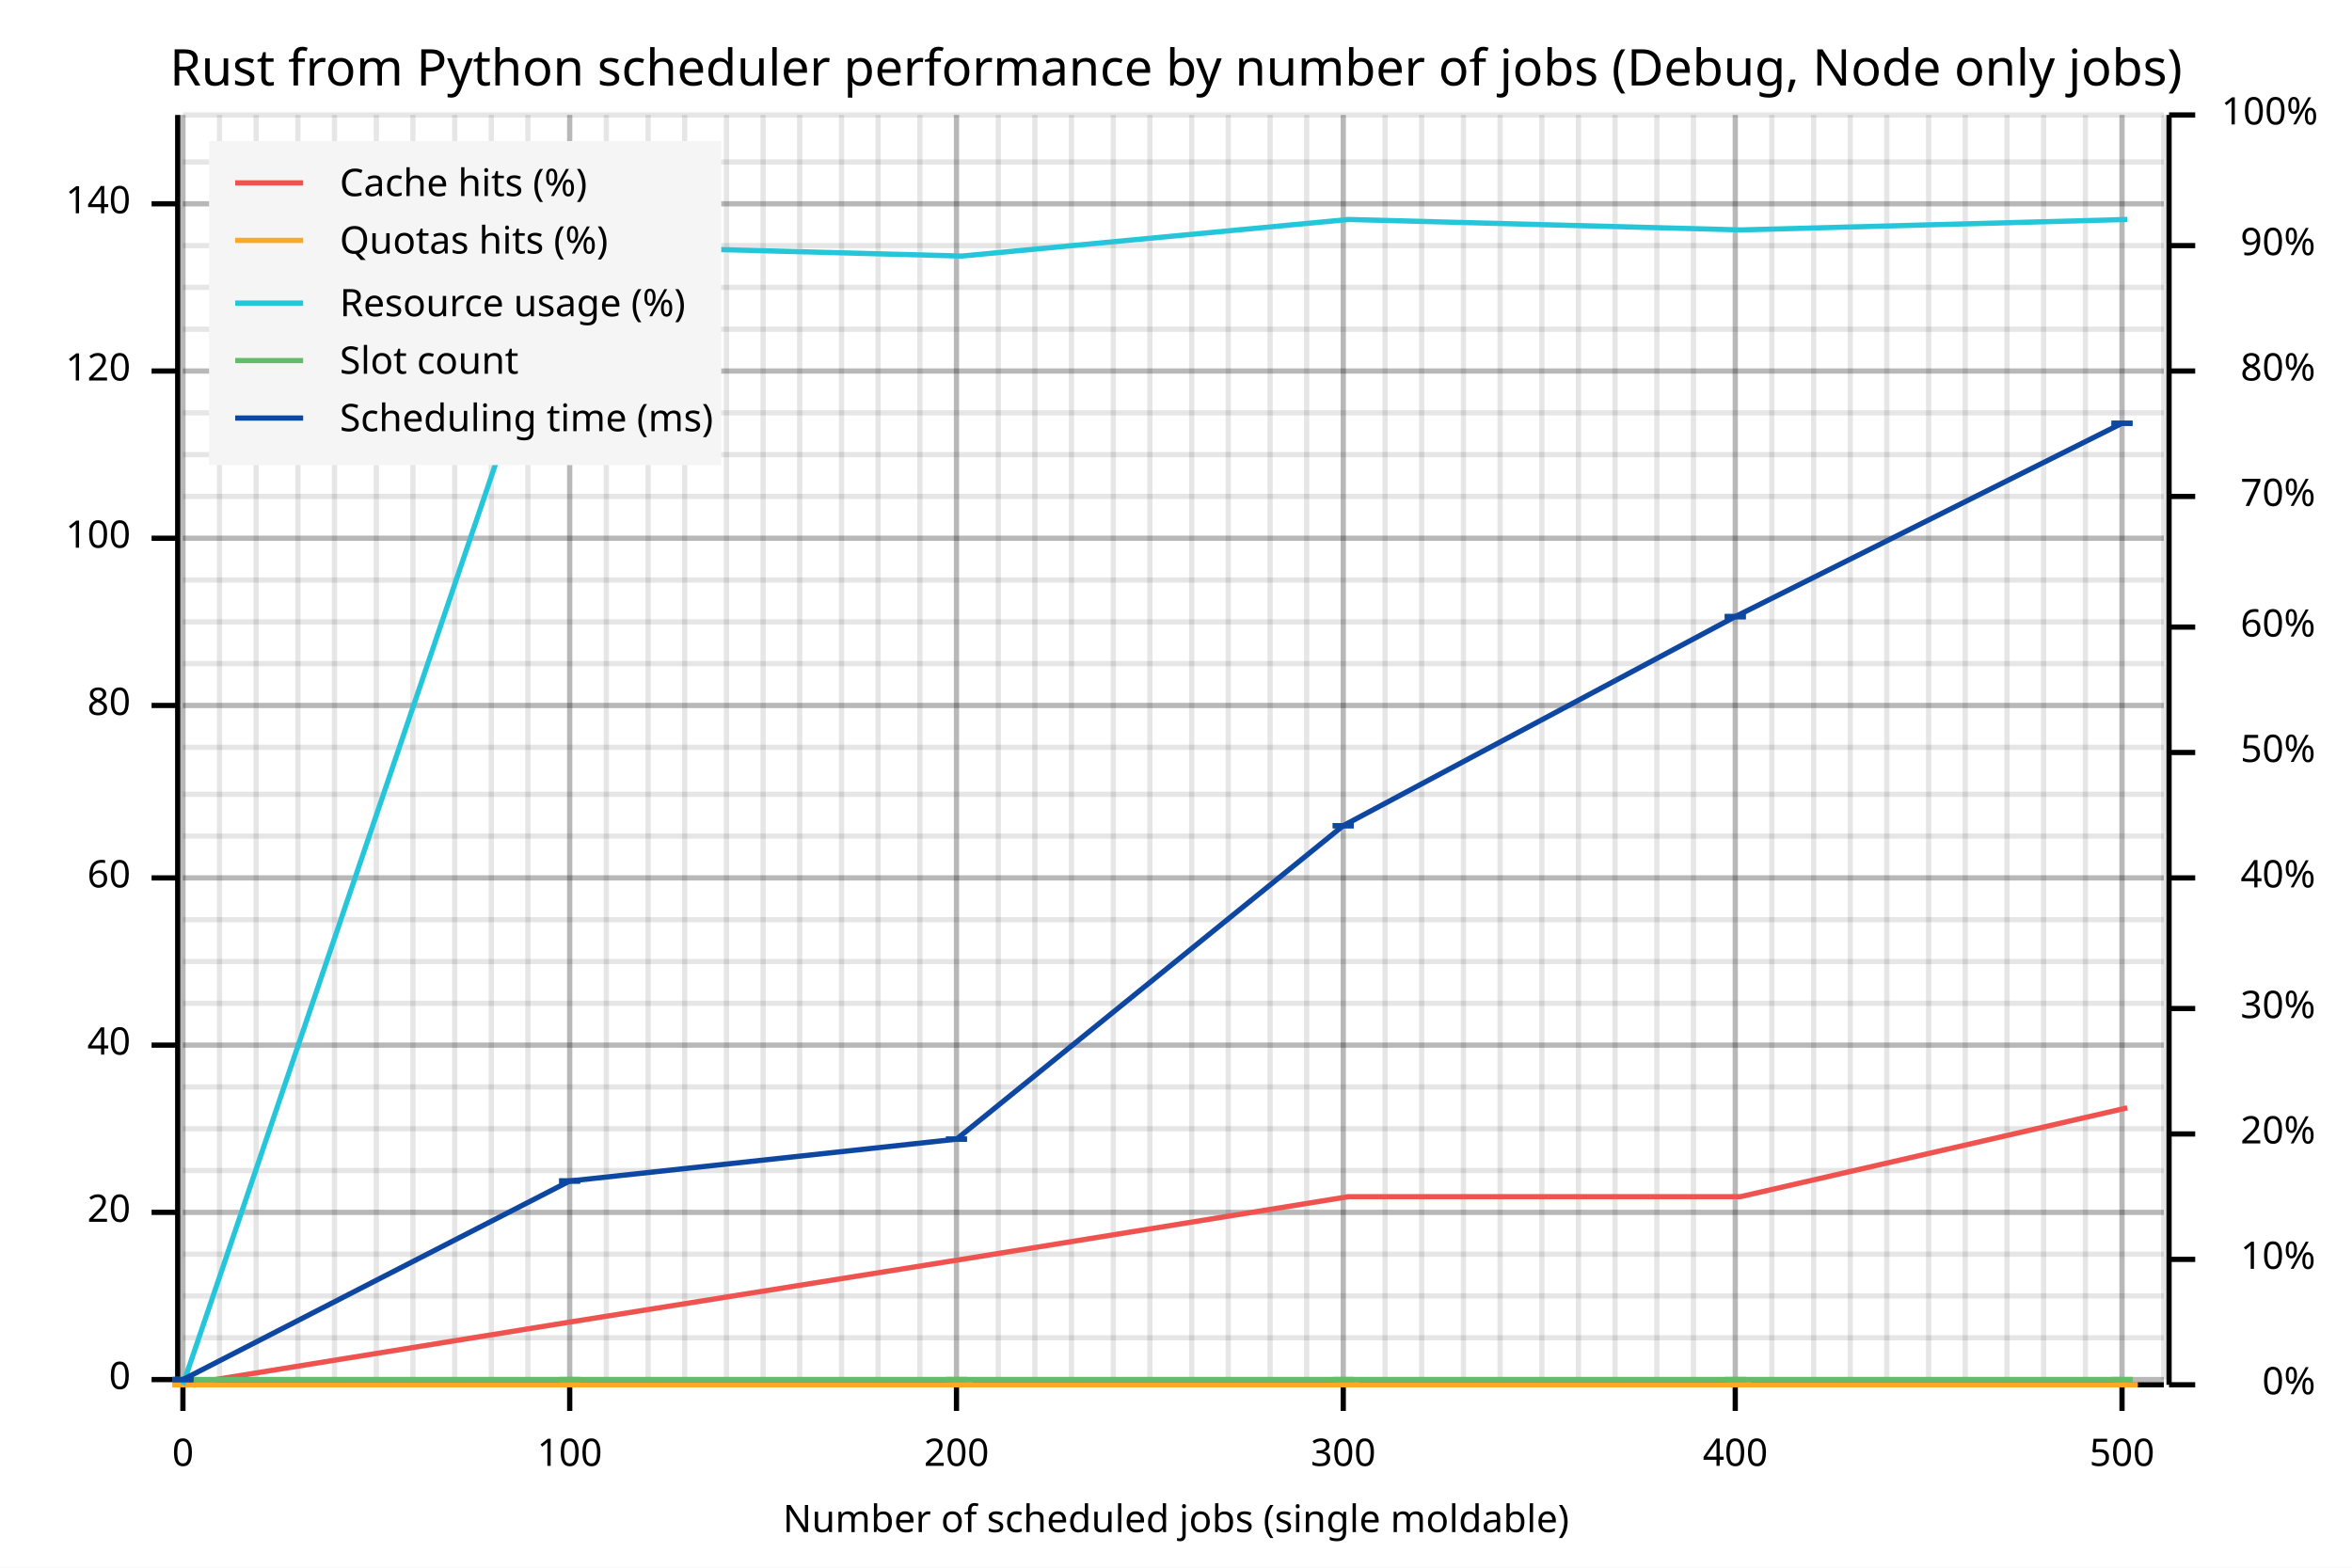
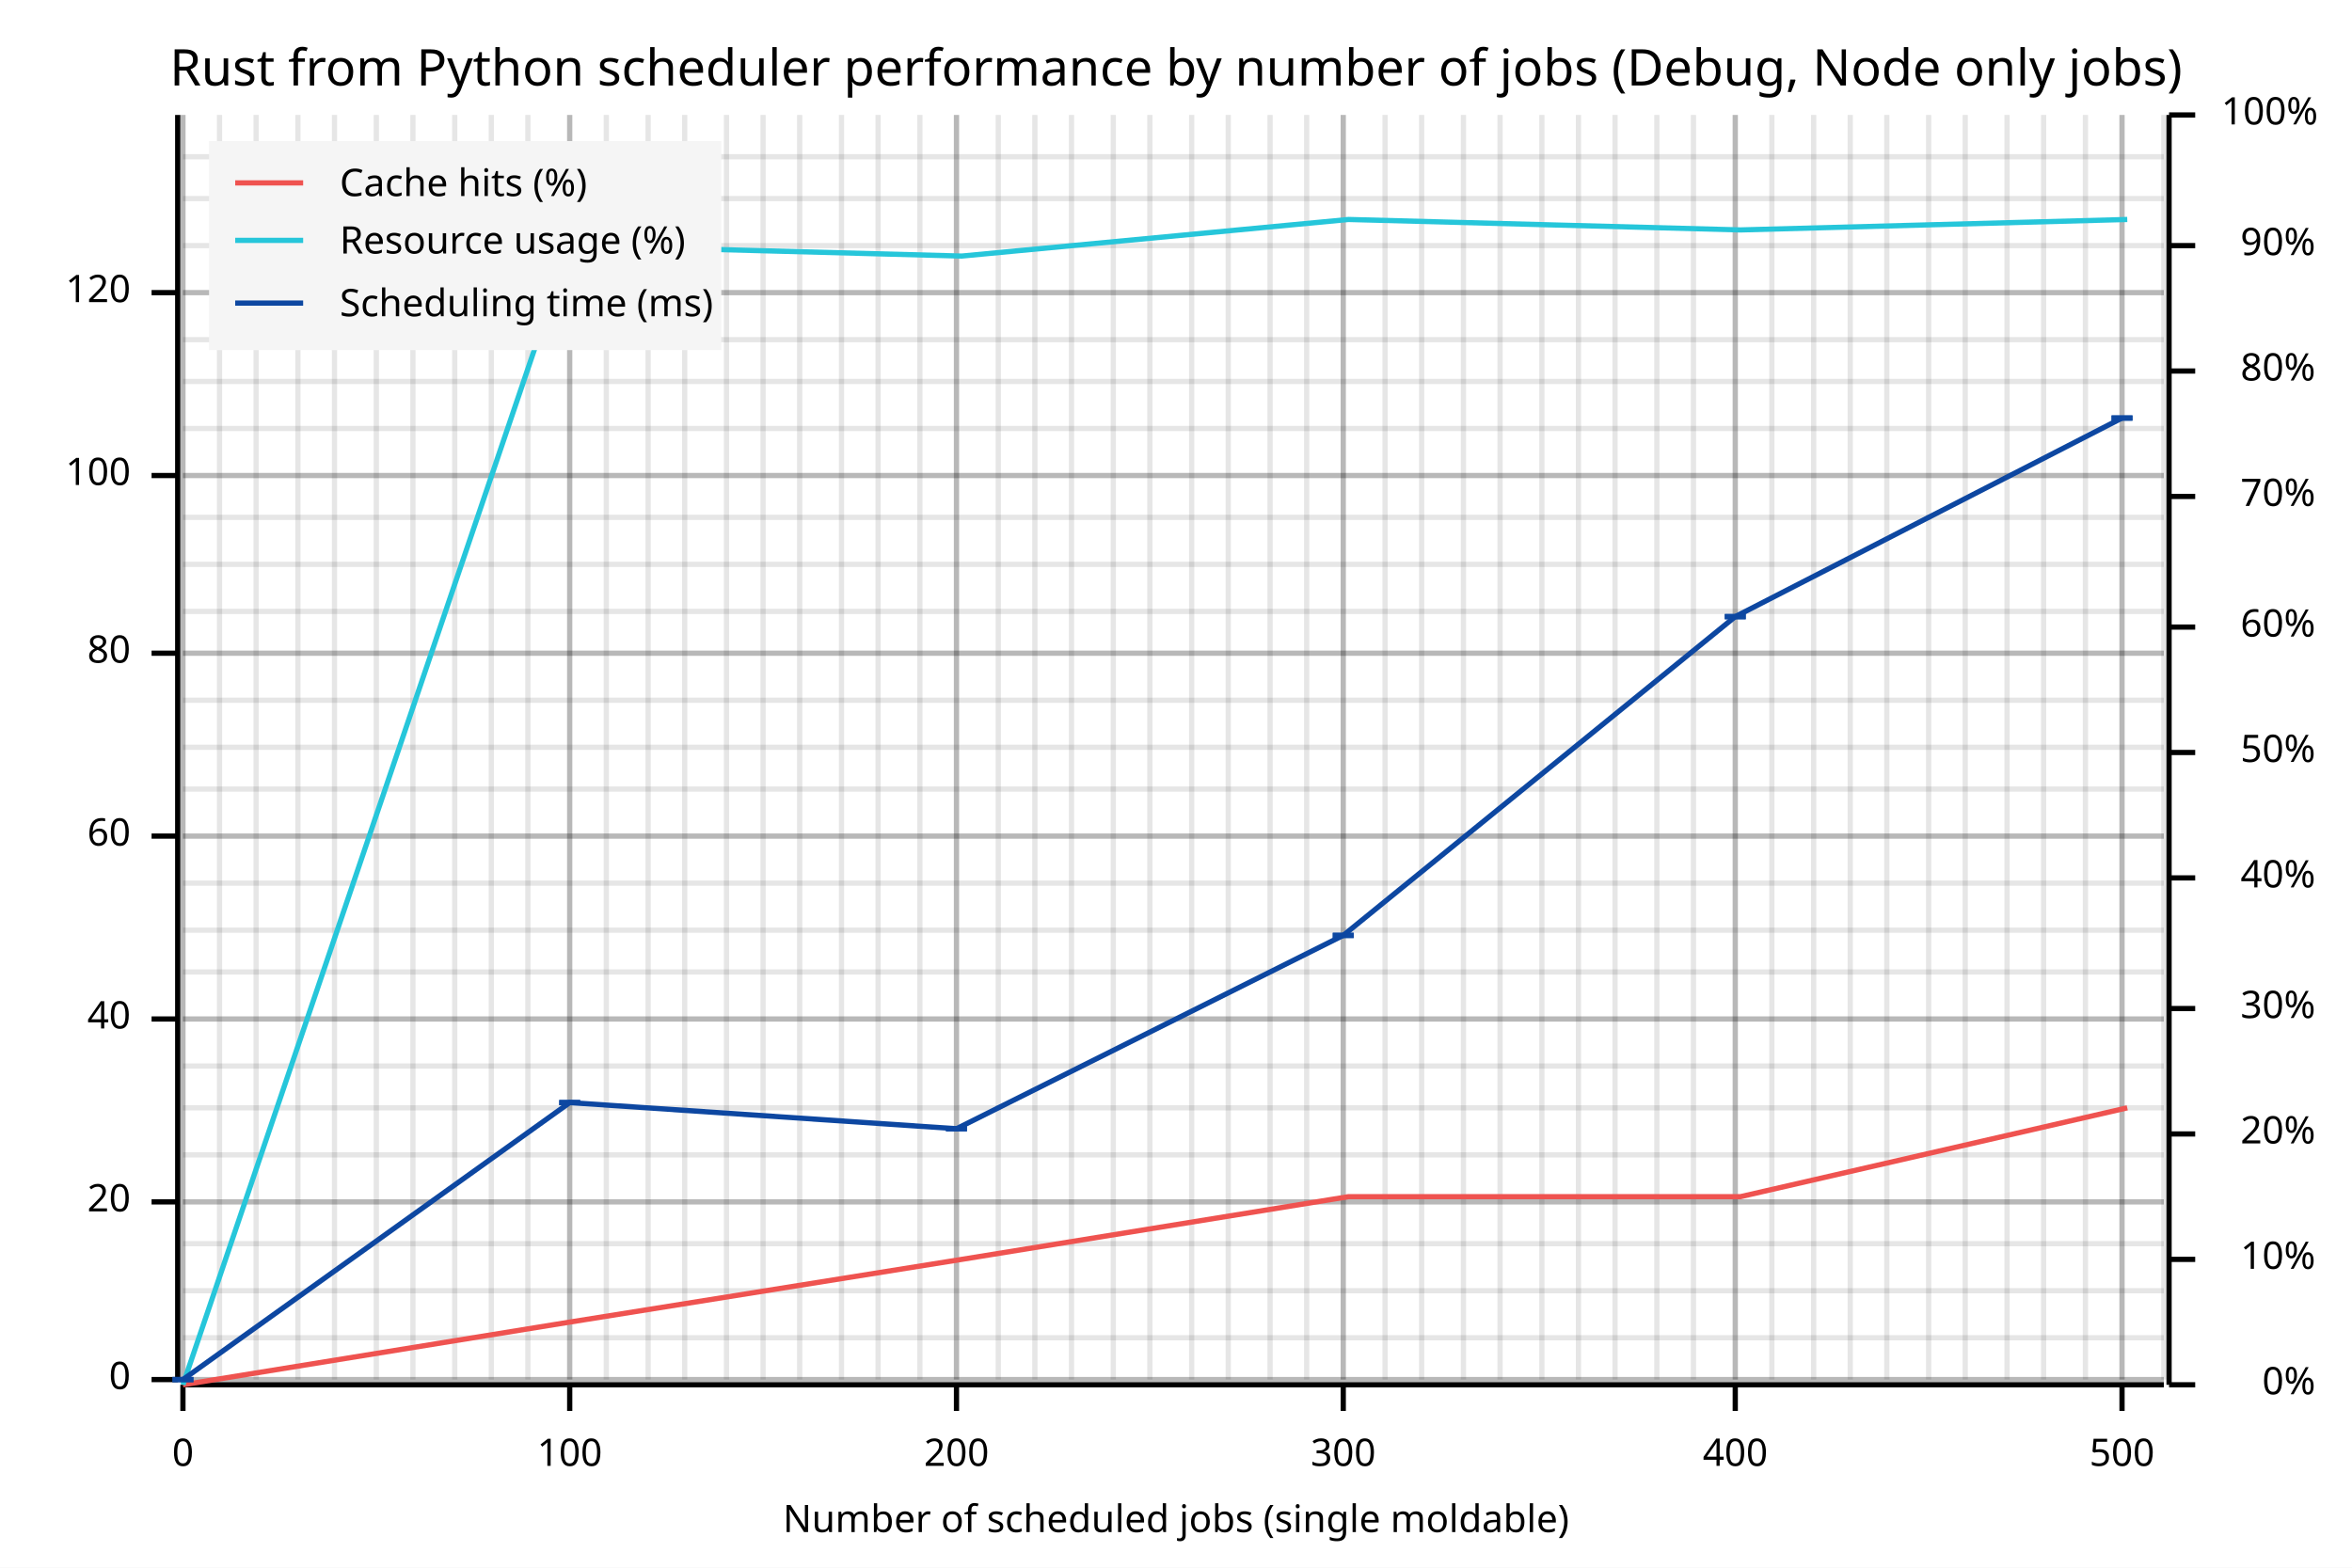
<svg xmlns="http://www.w3.org/2000/svg" width="450" height="300" viewBox="0 0 450 300">
  <rect x="0" y="0" width="450" height="300" opacity="1" fill="#FFFFFF" stroke="none" />
  <text x="225" y="9" dy="0.76em" text-anchor="middle" font-family="sans-serif" font-size="9.677" opacity="1" fill="#000000">
Rust from Python scheduler performance by number of jobs (Debug, Node only jobs)
</text>
  <line opacity="0.1" stroke="#000000" stroke-width="1" x1="35" y1="264" x2="35" y2="22" />
  <line opacity="0.1" stroke="#000000" stroke-width="1" x1="42" y1="264" x2="42" y2="22" />
  <line opacity="0.1" stroke="#000000" stroke-width="1" x1="49" y1="264" x2="49" y2="22" />
  <line opacity="0.1" stroke="#000000" stroke-width="1" x1="57" y1="264" x2="57" y2="22" />
  <line opacity="0.1" stroke="#000000" stroke-width="1" x1="64" y1="264" x2="64" y2="22" />
  <line opacity="0.1" stroke="#000000" stroke-width="1" x1="72" y1="264" x2="72" y2="22" />
  <line opacity="0.1" stroke="#000000" stroke-width="1" x1="79" y1="264" x2="79" y2="22" />
  <line opacity="0.1" stroke="#000000" stroke-width="1" x1="87" y1="264" x2="87" y2="22" />
  <line opacity="0.1" stroke="#000000" stroke-width="1" x1="94" y1="264" x2="94" y2="22" />
  <line opacity="0.1" stroke="#000000" stroke-width="1" x1="101" y1="264" x2="101" y2="22" />
  <line opacity="0.1" stroke="#000000" stroke-width="1" x1="109" y1="264" x2="109" y2="22" />
  <line opacity="0.1" stroke="#000000" stroke-width="1" x1="116" y1="264" x2="116" y2="22" />
  <line opacity="0.1" stroke="#000000" stroke-width="1" x1="124" y1="264" x2="124" y2="22" />
  <line opacity="0.1" stroke="#000000" stroke-width="1" x1="131" y1="264" x2="131" y2="22" />
  <line opacity="0.1" stroke="#000000" stroke-width="1" x1="139" y1="264" x2="139" y2="22" />
  <line opacity="0.1" stroke="#000000" stroke-width="1" x1="146" y1="264" x2="146" y2="22" />
  <line opacity="0.1" stroke="#000000" stroke-width="1" x1="153" y1="264" x2="153" y2="22" />
  <line opacity="0.1" stroke="#000000" stroke-width="1" x1="161" y1="264" x2="161" y2="22" />
  <line opacity="0.1" stroke="#000000" stroke-width="1" x1="168" y1="264" x2="168" y2="22" />
  <line opacity="0.1" stroke="#000000" stroke-width="1" x1="176" y1="264" x2="176" y2="22" />
  <line opacity="0.1" stroke="#000000" stroke-width="1" x1="183" y1="264" x2="183" y2="22" />
  <line opacity="0.1" stroke="#000000" stroke-width="1" x1="191" y1="264" x2="191" y2="22" />
  <line opacity="0.1" stroke="#000000" stroke-width="1" x1="198" y1="264" x2="198" y2="22" />
  <line opacity="0.1" stroke="#000000" stroke-width="1" x1="205" y1="264" x2="205" y2="22" />
  <line opacity="0.1" stroke="#000000" stroke-width="1" x1="213" y1="264" x2="213" y2="22" />
  <line opacity="0.1" stroke="#000000" stroke-width="1" x1="220" y1="264" x2="220" y2="22" />
  <line opacity="0.1" stroke="#000000" stroke-width="1" x1="228" y1="264" x2="228" y2="22" />
  <line opacity="0.1" stroke="#000000" stroke-width="1" x1="235" y1="264" x2="235" y2="22" />
  <line opacity="0.1" stroke="#000000" stroke-width="1" x1="243" y1="264" x2="243" y2="22" />
  <line opacity="0.1" stroke="#000000" stroke-width="1" x1="250" y1="264" x2="250" y2="22" />
  <line opacity="0.1" stroke="#000000" stroke-width="1" x1="257" y1="264" x2="257" y2="22" />
  <line opacity="0.1" stroke="#000000" stroke-width="1" x1="265" y1="264" x2="265" y2="22" />
  <line opacity="0.1" stroke="#000000" stroke-width="1" x1="272" y1="264" x2="272" y2="22" />
  <line opacity="0.1" stroke="#000000" stroke-width="1" x1="280" y1="264" x2="280" y2="22" />
  <line opacity="0.1" stroke="#000000" stroke-width="1" x1="287" y1="264" x2="287" y2="22" />
  <line opacity="0.1" stroke="#000000" stroke-width="1" x1="295" y1="264" x2="295" y2="22" />
  <line opacity="0.1" stroke="#000000" stroke-width="1" x1="302" y1="264" x2="302" y2="22" />
  <line opacity="0.1" stroke="#000000" stroke-width="1" x1="309" y1="264" x2="309" y2="22" />
  <line opacity="0.1" stroke="#000000" stroke-width="1" x1="317" y1="264" x2="317" y2="22" />
  <line opacity="0.1" stroke="#000000" stroke-width="1" x1="324" y1="264" x2="324" y2="22" />
  <line opacity="0.1" stroke="#000000" stroke-width="1" x1="332" y1="264" x2="332" y2="22" />
  <line opacity="0.1" stroke="#000000" stroke-width="1" x1="339" y1="264" x2="339" y2="22" />
  <line opacity="0.1" stroke="#000000" stroke-width="1" x1="347" y1="264" x2="347" y2="22" />
  <line opacity="0.1" stroke="#000000" stroke-width="1" x1="354" y1="264" x2="354" y2="22" />
  <line opacity="0.1" stroke="#000000" stroke-width="1" x1="361" y1="264" x2="361" y2="22" />
  <line opacity="0.1" stroke="#000000" stroke-width="1" x1="369" y1="264" x2="369" y2="22" />
  <line opacity="0.1" stroke="#000000" stroke-width="1" x1="376" y1="264" x2="376" y2="22" />
  <line opacity="0.1" stroke="#000000" stroke-width="1" x1="384" y1="264" x2="384" y2="22" />
  <line opacity="0.1" stroke="#000000" stroke-width="1" x1="391" y1="264" x2="391" y2="22" />
  <line opacity="0.1" stroke="#000000" stroke-width="1" x1="399" y1="264" x2="399" y2="22" />
  <line opacity="0.1" stroke="#000000" stroke-width="1" x1="406" y1="264" x2="406" y2="22" />
  <line opacity="0.1" stroke="#000000" stroke-width="1" x1="414" y1="264" x2="414" y2="22" />
  <line opacity="0.1" stroke="#000000" stroke-width="1" x1="35" y1="264" x2="414" y2="264" />
  <line opacity="0.1" stroke="#000000" stroke-width="1" x1="35" y1="256" x2="414" y2="256" />
-   <line opacity="0.1" stroke="#000000" stroke-width="1" x1="35" y1="248" x2="414" y2="248" />
-   <line opacity="0.1" stroke="#000000" stroke-width="1" x1="35" y1="240" x2="414" y2="240" />
-   <line opacity="0.1" stroke="#000000" stroke-width="1" x1="35" y1="232" x2="414" y2="232" />
-   <line opacity="0.1" stroke="#000000" stroke-width="1" x1="35" y1="224" x2="414" y2="224" />
-   <line opacity="0.1" stroke="#000000" stroke-width="1" x1="35" y1="216" x2="414" y2="216" />
-   <line opacity="0.1" stroke="#000000" stroke-width="1" x1="35" y1="208" x2="414" y2="208" />
-   <line opacity="0.1" stroke="#000000" stroke-width="1" x1="35" y1="200" x2="414" y2="200" />
-   <line opacity="0.1" stroke="#000000" stroke-width="1" x1="35" y1="192" x2="414" y2="192" />
-   <line opacity="0.1" stroke="#000000" stroke-width="1" x1="35" y1="184" x2="414" y2="184" />
-   <line opacity="0.1" stroke="#000000" stroke-width="1" x1="35" y1="176" x2="414" y2="176" />
-   <line opacity="0.1" stroke="#000000" stroke-width="1" x1="35" y1="168" x2="414" y2="168" />
+   <line opacity="0.1" stroke="#000000" stroke-width="1" x1="35" y1="247" x2="414" y2="247" />
+   <line opacity="0.1" stroke="#000000" stroke-width="1" x1="35" y1="238" x2="414" y2="238" />
+   <line opacity="0.1" stroke="#000000" stroke-width="1" x1="35" y1="230" x2="414" y2="230" />
+   <line opacity="0.1" stroke="#000000" stroke-width="1" x1="35" y1="221" x2="414" y2="221" />
+   <line opacity="0.1" stroke="#000000" stroke-width="1" x1="35" y1="212" x2="414" y2="212" />
+   <line opacity="0.1" stroke="#000000" stroke-width="1" x1="35" y1="204" x2="414" y2="204" />
+   <line opacity="0.1" stroke="#000000" stroke-width="1" x1="35" y1="195" x2="414" y2="195" />
+   <line opacity="0.1" stroke="#000000" stroke-width="1" x1="35" y1="186" x2="414" y2="186" />
+   <line opacity="0.1" stroke="#000000" stroke-width="1" x1="35" y1="178" x2="414" y2="178" />
+   <line opacity="0.1" stroke="#000000" stroke-width="1" x1="35" y1="169" x2="414" y2="169" />
  <line opacity="0.1" stroke="#000000" stroke-width="1" x1="35" y1="160" x2="414" y2="160" />
-   <line opacity="0.1" stroke="#000000" stroke-width="1" x1="35" y1="152" x2="414" y2="152" />
+   <line opacity="0.1" stroke="#000000" stroke-width="1" x1="35" y1="151" x2="414" y2="151" />
  <line opacity="0.1" stroke="#000000" stroke-width="1" x1="35" y1="143" x2="414" y2="143" />
-   <line opacity="0.1" stroke="#000000" stroke-width="1" x1="35" y1="135" x2="414" y2="135" />
-   <line opacity="0.1" stroke="#000000" stroke-width="1" x1="35" y1="127" x2="414" y2="127" />
-   <line opacity="0.1" stroke="#000000" stroke-width="1" x1="35" y1="119" x2="414" y2="119" />
-   <line opacity="0.1" stroke="#000000" stroke-width="1" x1="35" y1="111" x2="414" y2="111" />
-   <line opacity="0.1" stroke="#000000" stroke-width="1" x1="35" y1="103" x2="414" y2="103" />
-   <line opacity="0.1" stroke="#000000" stroke-width="1" x1="35" y1="95" x2="414" y2="95" />
-   <line opacity="0.1" stroke="#000000" stroke-width="1" x1="35" y1="87" x2="414" y2="87" />
-   <line opacity="0.1" stroke="#000000" stroke-width="1" x1="35" y1="79" x2="414" y2="79" />
-   <line opacity="0.1" stroke="#000000" stroke-width="1" x1="35" y1="71" x2="414" y2="71" />
-   <line opacity="0.1" stroke="#000000" stroke-width="1" x1="35" y1="63" x2="414" y2="63" />
-   <line opacity="0.1" stroke="#000000" stroke-width="1" x1="35" y1="55" x2="414" y2="55" />
+   <line opacity="0.1" stroke="#000000" stroke-width="1" x1="35" y1="134" x2="414" y2="134" />
+   <line opacity="0.1" stroke="#000000" stroke-width="1" x1="35" y1="125" x2="414" y2="125" />
+   <line opacity="0.1" stroke="#000000" stroke-width="1" x1="35" y1="117" x2="414" y2="117" />
+   <line opacity="0.1" stroke="#000000" stroke-width="1" x1="35" y1="108" x2="414" y2="108" />
+   <line opacity="0.1" stroke="#000000" stroke-width="1" x1="35" y1="99" x2="414" y2="99" />
+   <line opacity="0.1" stroke="#000000" stroke-width="1" x1="35" y1="91" x2="414" y2="91" />
+   <line opacity="0.1" stroke="#000000" stroke-width="1" x1="35" y1="82" x2="414" y2="82" />
+   <line opacity="0.1" stroke="#000000" stroke-width="1" x1="35" y1="73" x2="414" y2="73" />
+   <line opacity="0.1" stroke="#000000" stroke-width="1" x1="35" y1="65" x2="414" y2="65" />
+   <line opacity="0.1" stroke="#000000" stroke-width="1" x1="35" y1="56" x2="414" y2="56" />
  <line opacity="0.1" stroke="#000000" stroke-width="1" x1="35" y1="47" x2="414" y2="47" />
-   <line opacity="0.1" stroke="#000000" stroke-width="1" x1="35" y1="39" x2="414" y2="39" />
-   <line opacity="0.1" stroke="#000000" stroke-width="1" x1="35" y1="31" x2="414" y2="31" />
-   <line opacity="0.1" stroke="#000000" stroke-width="1" x1="35" y1="22" x2="414" y2="22" />
+   <line opacity="0.1" stroke="#000000" stroke-width="1" x1="35" y1="38" x2="414" y2="38" />
+   <line opacity="0.1" stroke="#000000" stroke-width="1" x1="35" y1="30" x2="414" y2="30" />
  <text x="225" y="295" dy="-0.5ex" text-anchor="middle" font-family="sans-serif" font-size="7.258" opacity="1" fill="#000000">
Number of scheduled jobs (single moldable)
</text>
  <line opacity="0.2" stroke="#000000" stroke-width="1" x1="35" y1="264" x2="35" y2="22" />
  <line opacity="0.2" stroke="#000000" stroke-width="1" x1="109" y1="264" x2="109" y2="22" />
  <line opacity="0.2" stroke="#000000" stroke-width="1" x1="183" y1="264" x2="183" y2="22" />
  <line opacity="0.2" stroke="#000000" stroke-width="1" x1="257" y1="264" x2="257" y2="22" />
  <line opacity="0.2" stroke="#000000" stroke-width="1" x1="332" y1="264" x2="332" y2="22" />
  <line opacity="0.2" stroke="#000000" stroke-width="1" x1="406" y1="264" x2="406" y2="22" />
  <line opacity="0.2" stroke="#000000" stroke-width="1" x1="35" y1="264" x2="414" y2="264" />
-   <line opacity="0.2" stroke="#000000" stroke-width="1" x1="35" y1="232" x2="414" y2="232" />
-   <line opacity="0.2" stroke="#000000" stroke-width="1" x1="35" y1="200" x2="414" y2="200" />
-   <line opacity="0.2" stroke="#000000" stroke-width="1" x1="35" y1="168" x2="414" y2="168" />
-   <line opacity="0.2" stroke="#000000" stroke-width="1" x1="35" y1="135" x2="414" y2="135" />
-   <line opacity="0.2" stroke="#000000" stroke-width="1" x1="35" y1="103" x2="414" y2="103" />
-   <line opacity="0.2" stroke="#000000" stroke-width="1" x1="35" y1="71" x2="414" y2="71" />
-   <line opacity="0.2" stroke="#000000" stroke-width="1" x1="35" y1="39" x2="414" y2="39" />
+   <line opacity="0.2" stroke="#000000" stroke-width="1" x1="35" y1="230" x2="414" y2="230" />
+   <line opacity="0.2" stroke="#000000" stroke-width="1" x1="35" y1="195" x2="414" y2="195" />
+   <line opacity="0.2" stroke="#000000" stroke-width="1" x1="35" y1="160" x2="414" y2="160" />
+   <line opacity="0.2" stroke="#000000" stroke-width="1" x1="35" y1="125" x2="414" y2="125" />
+   <line opacity="0.2" stroke="#000000" stroke-width="1" x1="35" y1="91" x2="414" y2="91" />
+   <line opacity="0.2" stroke="#000000" stroke-width="1" x1="35" y1="56" x2="414" y2="56" />
  <polyline fill="none" opacity="1" stroke="#000000" stroke-width="1" points="34,22 34,264 " />
  <text x="25" y="264" dy="0.5ex" text-anchor="end" font-family="sans-serif" font-size="7.258" opacity="1" fill="#000000">
0
</text>
  <polyline fill="none" opacity="1" stroke="#000000" stroke-width="1" points="29,264 34,264 " />
-   <text x="25" y="232" dy="0.5ex" text-anchor="end" font-family="sans-serif" font-size="7.258" opacity="1" fill="#000000">
+   <text x="25" y="230" dy="0.5ex" text-anchor="end" font-family="sans-serif" font-size="7.258" opacity="1" fill="#000000">
20
</text>
-   <polyline fill="none" opacity="1" stroke="#000000" stroke-width="1" points="29,232 34,232 " />
-   <text x="25" y="200" dy="0.5ex" text-anchor="end" font-family="sans-serif" font-size="7.258" opacity="1" fill="#000000">
+   <polyline fill="none" opacity="1" stroke="#000000" stroke-width="1" points="29,230 34,230 " />
+   <text x="25" y="195" dy="0.5ex" text-anchor="end" font-family="sans-serif" font-size="7.258" opacity="1" fill="#000000">
40
</text>
-   <polyline fill="none" opacity="1" stroke="#000000" stroke-width="1" points="29,200 34,200 " />
-   <text x="25" y="168" dy="0.5ex" text-anchor="end" font-family="sans-serif" font-size="7.258" opacity="1" fill="#000000">
+   <polyline fill="none" opacity="1" stroke="#000000" stroke-width="1" points="29,195 34,195 " />
+   <text x="25" y="160" dy="0.5ex" text-anchor="end" font-family="sans-serif" font-size="7.258" opacity="1" fill="#000000">
60
</text>
-   <polyline fill="none" opacity="1" stroke="#000000" stroke-width="1" points="29,168 34,168 " />
-   <text x="25" y="135" dy="0.5ex" text-anchor="end" font-family="sans-serif" font-size="7.258" opacity="1" fill="#000000">
+   <polyline fill="none" opacity="1" stroke="#000000" stroke-width="1" points="29,160 34,160 " />
+   <text x="25" y="125" dy="0.5ex" text-anchor="end" font-family="sans-serif" font-size="7.258" opacity="1" fill="#000000">
80
</text>
-   <polyline fill="none" opacity="1" stroke="#000000" stroke-width="1" points="29,135 34,135 " />
-   <text x="25" y="103" dy="0.5ex" text-anchor="end" font-family="sans-serif" font-size="7.258" opacity="1" fill="#000000">
+   <polyline fill="none" opacity="1" stroke="#000000" stroke-width="1" points="29,125 34,125 " />
+   <text x="25" y="91" dy="0.5ex" text-anchor="end" font-family="sans-serif" font-size="7.258" opacity="1" fill="#000000">
100
</text>
-   <polyline fill="none" opacity="1" stroke="#000000" stroke-width="1" points="29,103 34,103 " />
-   <text x="25" y="71" dy="0.5ex" text-anchor="end" font-family="sans-serif" font-size="7.258" opacity="1" fill="#000000">
+   <polyline fill="none" opacity="1" stroke="#000000" stroke-width="1" points="29,91 34,91 " />
+   <text x="25" y="56" dy="0.5ex" text-anchor="end" font-family="sans-serif" font-size="7.258" opacity="1" fill="#000000">
120
</text>
-   <polyline fill="none" opacity="1" stroke="#000000" stroke-width="1" points="29,71 34,71 " />
-   <text x="25" y="39" dy="0.5ex" text-anchor="end" font-family="sans-serif" font-size="7.258" opacity="1" fill="#000000">
- 140
- </text>
-   <polyline fill="none" opacity="1" stroke="#000000" stroke-width="1" points="29,39 34,39 " />
+   <polyline fill="none" opacity="1" stroke="#000000" stroke-width="1" points="29,56 34,56 " />
  <polyline fill="none" opacity="1" stroke="#000000" stroke-width="1" points="35,265 414,265 " />
  <text x="35" y="275" dy="0.76em" text-anchor="middle" font-family="sans-serif" font-size="7.258" opacity="1" fill="#000000">
0
</text>
  <polyline fill="none" opacity="1" stroke="#000000" stroke-width="1" points="35,265 35,270 " />
  <text x="109" y="275" dy="0.76em" text-anchor="middle" font-family="sans-serif" font-size="7.258" opacity="1" fill="#000000">
100
</text>
  <polyline fill="none" opacity="1" stroke="#000000" stroke-width="1" points="109,265 109,270 " />
  <text x="183" y="275" dy="0.76em" text-anchor="middle" font-family="sans-serif" font-size="7.258" opacity="1" fill="#000000">
200
</text>
  <polyline fill="none" opacity="1" stroke="#000000" stroke-width="1" points="183,265 183,270 " />
  <text x="257" y="275" dy="0.76em" text-anchor="middle" font-family="sans-serif" font-size="7.258" opacity="1" fill="#000000">
300
</text>
  <polyline fill="none" opacity="1" stroke="#000000" stroke-width="1" points="257,265 257,270 " />
  <text x="332" y="275" dy="0.76em" text-anchor="middle" font-family="sans-serif" font-size="7.258" opacity="1" fill="#000000">
400
</text>
  <polyline fill="none" opacity="1" stroke="#000000" stroke-width="1" points="332,265 332,270 " />
  <text x="406" y="275" dy="0.76em" text-anchor="middle" font-family="sans-serif" font-size="7.258" opacity="1" fill="#000000">
500
</text>
  <polyline fill="none" opacity="1" stroke="#000000" stroke-width="1" points="406,265 406,270 " />
  <polyline fill="none" opacity="1" stroke="#000000" stroke-width="1" points="415,22 415,265 " />
  <text x="443" y="265" dy="0.5ex" text-anchor="end" font-family="sans-serif" font-size="7.258" opacity="1" fill="#000000">
0%
</text>
  <polyline fill="none" opacity="1" stroke="#000000" stroke-width="1" points="415,265 420,265 " />
  <text x="443" y="241" dy="0.5ex" text-anchor="end" font-family="sans-serif" font-size="7.258" opacity="1" fill="#000000">
10%
</text>
  <polyline fill="none" opacity="1" stroke="#000000" stroke-width="1" points="415,241 420,241 " />
  <text x="443" y="217" dy="0.5ex" text-anchor="end" font-family="sans-serif" font-size="7.258" opacity="1" fill="#000000">
20%
</text>
  <polyline fill="none" opacity="1" stroke="#000000" stroke-width="1" points="415,217 420,217 " />
  <text x="443" y="193" dy="0.5ex" text-anchor="end" font-family="sans-serif" font-size="7.258" opacity="1" fill="#000000">
30%
</text>
  <polyline fill="none" opacity="1" stroke="#000000" stroke-width="1" points="415,193 420,193 " />
  <text x="443" y="168" dy="0.5ex" text-anchor="end" font-family="sans-serif" font-size="7.258" opacity="1" fill="#000000">
40%
</text>
  <polyline fill="none" opacity="1" stroke="#000000" stroke-width="1" points="415,168 420,168 " />
  <text x="443" y="144" dy="0.5ex" text-anchor="end" font-family="sans-serif" font-size="7.258" opacity="1" fill="#000000">
50%
</text>
  <polyline fill="none" opacity="1" stroke="#000000" stroke-width="1" points="415,144 420,144 " />
  <text x="443" y="120" dy="0.5ex" text-anchor="end" font-family="sans-serif" font-size="7.258" opacity="1" fill="#000000">
60%
</text>
  <polyline fill="none" opacity="1" stroke="#000000" stroke-width="1" points="415,120 420,120 " />
  <text x="443" y="95" dy="0.5ex" text-anchor="end" font-family="sans-serif" font-size="7.258" opacity="1" fill="#000000">
70%
</text>
  <polyline fill="none" opacity="1" stroke="#000000" stroke-width="1" points="415,95 420,95 " />
  <text x="443" y="71" dy="0.5ex" text-anchor="end" font-family="sans-serif" font-size="7.258" opacity="1" fill="#000000">
80%
</text>
  <polyline fill="none" opacity="1" stroke="#000000" stroke-width="1" points="415,71 420,71 " />
  <text x="443" y="47" dy="0.5ex" text-anchor="end" font-family="sans-serif" font-size="7.258" opacity="1" fill="#000000">
90%
</text>
  <polyline fill="none" opacity="1" stroke="#000000" stroke-width="1" points="415,47 420,47 " />
  <text x="425" y="22" dy="0.5ex" text-anchor="start" font-family="sans-serif" font-size="7.258" opacity="1" fill="#000000">
100%
</text>
  <polyline fill="none" opacity="1" stroke="#000000" stroke-width="1" points="415,22 420,22 " />
  <polyline fill="none" opacity="1" stroke="#EF5350" stroke-width="1" points="35,265 109,253 184,241 258,229 333,229 407,212 " />
-   <polyline fill="none" opacity="1" stroke="#FFA726" stroke-width="1" points="35,265 109,265 184,265 258,265 333,265 407,265 " />
-   <line opacity="0.8" stroke="#FFA726" stroke-width="1" x1="33" y1="265" x2="37" y2="265" />
-   <line opacity="0.8" stroke="#FFA726" stroke-width="1" x1="35" y1="265" x2="35" y2="265" />
-   <rect x="33" y="265" width="4" height="0" opacity="0.8" fill="none" stroke="#FFA726" />
-   <line opacity="0.8" stroke="#FFA726" stroke-width="1" x1="33" y1="265" x2="37" y2="265" />
-   <line opacity="0.8" stroke="#FFA726" stroke-width="1" x1="35" y1="265" x2="35" y2="265" />
-   <line opacity="0.8" stroke="#FFA726" stroke-width="1" x1="33" y1="265" x2="37" y2="265" />
-   <line opacity="0.8" stroke="#FFA726" stroke-width="1" x1="107" y1="265" x2="111" y2="265" />
-   <line opacity="0.8" stroke="#FFA726" stroke-width="1" x1="109" y1="265" x2="109" y2="265" />
-   <rect x="107" y="265" width="4" height="0" opacity="0.8" fill="none" stroke="#FFA726" />
-   <line opacity="0.8" stroke="#FFA726" stroke-width="1" x1="107" y1="265" x2="111" y2="265" />
-   <line opacity="0.8" stroke="#FFA726" stroke-width="1" x1="109" y1="265" x2="109" y2="265" />
-   <line opacity="0.8" stroke="#FFA726" stroke-width="1" x1="107" y1="265" x2="111" y2="265" />
-   <line opacity="0.8" stroke="#FFA726" stroke-width="1" x1="182" y1="265" x2="186" y2="265" />
-   <line opacity="0.8" stroke="#FFA726" stroke-width="1" x1="184" y1="265" x2="184" y2="265" />
-   <rect x="182" y="265" width="4" height="0" opacity="0.8" fill="none" stroke="#FFA726" />
-   <line opacity="0.8" stroke="#FFA726" stroke-width="1" x1="182" y1="265" x2="186" y2="265" />
-   <line opacity="0.8" stroke="#FFA726" stroke-width="1" x1="184" y1="265" x2="184" y2="265" />
-   <line opacity="0.8" stroke="#FFA726" stroke-width="1" x1="182" y1="265" x2="186" y2="265" />
-   <line opacity="0.8" stroke="#FFA726" stroke-width="1" x1="256" y1="265" x2="260" y2="265" />
-   <line opacity="0.8" stroke="#FFA726" stroke-width="1" x1="258" y1="265" x2="258" y2="265" />
-   <rect x="256" y="265" width="4" height="0" opacity="0.8" fill="none" stroke="#FFA726" />
-   <line opacity="0.8" stroke="#FFA726" stroke-width="1" x1="256" y1="265" x2="260" y2="265" />
-   <line opacity="0.8" stroke="#FFA726" stroke-width="1" x1="258" y1="265" x2="258" y2="265" />
-   <line opacity="0.8" stroke="#FFA726" stroke-width="1" x1="256" y1="265" x2="260" y2="265" />
-   <line opacity="0.8" stroke="#FFA726" stroke-width="1" x1="331" y1="265" x2="335" y2="265" />
-   <line opacity="0.8" stroke="#FFA726" stroke-width="1" x1="333" y1="265" x2="333" y2="265" />
-   <rect x="331" y="265" width="4" height="0" opacity="0.8" fill="none" stroke="#FFA726" />
-   <line opacity="0.8" stroke="#FFA726" stroke-width="1" x1="331" y1="265" x2="335" y2="265" />
-   <line opacity="0.8" stroke="#FFA726" stroke-width="1" x1="333" y1="265" x2="333" y2="265" />
-   <line opacity="0.8" stroke="#FFA726" stroke-width="1" x1="331" y1="265" x2="335" y2="265" />
-   <line opacity="0.8" stroke="#FFA726" stroke-width="1" x1="405" y1="265" x2="409" y2="265" />
-   <line opacity="0.8" stroke="#FFA726" stroke-width="1" x1="407" y1="265" x2="407" y2="265" />
-   <rect x="405" y="265" width="4" height="0" opacity="0.8" fill="none" stroke="#FFA726" />
-   <line opacity="0.8" stroke="#FFA726" stroke-width="1" x1="405" y1="265" x2="409" y2="265" />
-   <line opacity="0.8" stroke="#FFA726" stroke-width="1" x1="407" y1="265" x2="407" y2="265" />
-   <line opacity="0.8" stroke="#FFA726" stroke-width="1" x1="405" y1="265" x2="409" y2="265" />
  <polyline fill="none" opacity="1" stroke="#26C6DA" stroke-width="1" points="35,265 109,47 184,49 258,42 333,44 407,42 " />
-   <polyline fill="none" opacity="1" stroke="#66BB6A" stroke-width="1" points="35,264 109,264 183,264 257,264 332,264 406,264 " />
-   <line opacity="0.8" stroke="#66BB6A" stroke-width="1" x1="33" y1="264" x2="37" y2="264" />
-   <line opacity="0.8" stroke="#66BB6A" stroke-width="1" x1="35" y1="264" x2="35" y2="264" />
-   <rect x="33" y="264" width="4" height="0" opacity="0.8" fill="none" stroke="#66BB6A" />
-   <line opacity="0.8" stroke="#66BB6A" stroke-width="1" x1="33" y1="264" x2="37" y2="264" />
-   <line opacity="0.8" stroke="#66BB6A" stroke-width="1" x1="35" y1="264" x2="35" y2="264" />
-   <line opacity="0.8" stroke="#66BB6A" stroke-width="1" x1="33" y1="264" x2="37" y2="264" />
-   <line opacity="0.8" stroke="#66BB6A" stroke-width="1" x1="107" y1="264" x2="111" y2="264" />
-   <line opacity="0.8" stroke="#66BB6A" stroke-width="1" x1="109" y1="264" x2="109" y2="264" />
-   <rect x="107" y="264" width="4" height="0" opacity="0.8" fill="none" stroke="#66BB6A" />
-   <line opacity="0.8" stroke="#66BB6A" stroke-width="1" x1="107" y1="264" x2="111" y2="264" />
-   <line opacity="0.8" stroke="#66BB6A" stroke-width="1" x1="109" y1="264" x2="109" y2="264" />
-   <line opacity="0.8" stroke="#66BB6A" stroke-width="1" x1="107" y1="264" x2="111" y2="264" />
-   <line opacity="0.8" stroke="#66BB6A" stroke-width="1" x1="181" y1="264" x2="185" y2="264" />
-   <line opacity="0.8" stroke="#66BB6A" stroke-width="1" x1="183" y1="264" x2="183" y2="264" />
-   <rect x="181" y="264" width="4" height="0" opacity="0.8" fill="none" stroke="#66BB6A" />
-   <line opacity="0.8" stroke="#66BB6A" stroke-width="1" x1="181" y1="264" x2="185" y2="264" />
-   <line opacity="0.8" stroke="#66BB6A" stroke-width="1" x1="183" y1="264" x2="183" y2="264" />
-   <line opacity="0.8" stroke="#66BB6A" stroke-width="1" x1="181" y1="264" x2="185" y2="264" />
-   <line opacity="0.8" stroke="#66BB6A" stroke-width="1" x1="255" y1="264" x2="259" y2="264" />
-   <line opacity="0.8" stroke="#66BB6A" stroke-width="1" x1="257" y1="264" x2="257" y2="264" />
-   <rect x="255" y="264" width="4" height="0" opacity="0.8" fill="none" stroke="#66BB6A" />
-   <line opacity="0.8" stroke="#66BB6A" stroke-width="1" x1="255" y1="264" x2="259" y2="264" />
-   <line opacity="0.8" stroke="#66BB6A" stroke-width="1" x1="257" y1="264" x2="257" y2="264" />
-   <line opacity="0.8" stroke="#66BB6A" stroke-width="1" x1="255" y1="264" x2="259" y2="264" />
-   <line opacity="0.8" stroke="#66BB6A" stroke-width="1" x1="330" y1="264" x2="334" y2="264" />
-   <line opacity="0.8" stroke="#66BB6A" stroke-width="1" x1="332" y1="264" x2="332" y2="264" />
-   <rect x="330" y="264" width="4" height="0" opacity="0.8" fill="none" stroke="#66BB6A" />
-   <line opacity="0.8" stroke="#66BB6A" stroke-width="1" x1="330" y1="264" x2="334" y2="264" />
-   <line opacity="0.8" stroke="#66BB6A" stroke-width="1" x1="332" y1="264" x2="332" y2="264" />
-   <line opacity="0.8" stroke="#66BB6A" stroke-width="1" x1="330" y1="264" x2="334" y2="264" />
-   <line opacity="0.8" stroke="#66BB6A" stroke-width="1" x1="404" y1="264" x2="408" y2="264" />
-   <line opacity="0.8" stroke="#66BB6A" stroke-width="1" x1="406" y1="264" x2="406" y2="264" />
-   <rect x="404" y="264" width="4" height="0" opacity="0.8" fill="none" stroke="#66BB6A" />
-   <line opacity="0.8" stroke="#66BB6A" stroke-width="1" x1="404" y1="264" x2="408" y2="264" />
-   <line opacity="0.8" stroke="#66BB6A" stroke-width="1" x1="406" y1="264" x2="406" y2="264" />
-   <line opacity="0.8" stroke="#66BB6A" stroke-width="1" x1="404" y1="264" x2="408" y2="264" />
-   <polyline fill="none" opacity="1" stroke="#0D47A1" stroke-width="1" points="35,264 109,226 183,218 257,158 332,118 406,81 " />
+   <polyline fill="none" opacity="1" stroke="#0D47A1" stroke-width="1" points="35,264 109,211 183,216 257,179 332,118 406,80 " />
  <line opacity="0.8" stroke="#0D47A1" stroke-width="1" x1="33" y1="264" x2="37" y2="264" />
  <line opacity="0.8" stroke="#0D47A1" stroke-width="1" x1="35" y1="264" x2="35" y2="264" />
  <rect x="33" y="264" width="4" height="0" opacity="0.8" fill="none" stroke="#0D47A1" />
  <line opacity="0.8" stroke="#0D47A1" stroke-width="1" x1="33" y1="264" x2="37" y2="264" />
  <line opacity="0.8" stroke="#0D47A1" stroke-width="1" x1="35" y1="264" x2="35" y2="264" />
  <line opacity="0.8" stroke="#0D47A1" stroke-width="1" x1="33" y1="264" x2="37" y2="264" />
-   <line opacity="0.8" stroke="#0D47A1" stroke-width="1" x1="107" y1="226" x2="111" y2="226" />
-   <line opacity="0.8" stroke="#0D47A1" stroke-width="1" x1="109" y1="226" x2="109" y2="226" />
-   <rect x="107" y="226" width="4" height="0" opacity="0.8" fill="none" stroke="#0D47A1" />
-   <line opacity="0.8" stroke="#0D47A1" stroke-width="1" x1="107" y1="226" x2="111" y2="226" />
-   <line opacity="0.8" stroke="#0D47A1" stroke-width="1" x1="109" y1="226" x2="109" y2="226" />
-   <line opacity="0.8" stroke="#0D47A1" stroke-width="1" x1="107" y1="226" x2="111" y2="226" />
-   <line opacity="0.8" stroke="#0D47A1" stroke-width="1" x1="181" y1="218" x2="185" y2="218" />
-   <line opacity="0.8" stroke="#0D47A1" stroke-width="1" x1="183" y1="218" x2="183" y2="218" />
-   <rect x="181" y="218" width="4" height="0" opacity="0.8" fill="none" stroke="#0D47A1" />
-   <line opacity="0.8" stroke="#0D47A1" stroke-width="1" x1="181" y1="218" x2="185" y2="218" />
-   <line opacity="0.8" stroke="#0D47A1" stroke-width="1" x1="183" y1="218" x2="183" y2="218" />
-   <line opacity="0.8" stroke="#0D47A1" stroke-width="1" x1="181" y1="218" x2="185" y2="218" />
-   <line opacity="0.8" stroke="#0D47A1" stroke-width="1" x1="255" y1="158" x2="259" y2="158" />
-   <line opacity="0.8" stroke="#0D47A1" stroke-width="1" x1="257" y1="158" x2="257" y2="158" />
-   <rect x="255" y="158" width="4" height="0" opacity="0.8" fill="none" stroke="#0D47A1" />
-   <line opacity="0.8" stroke="#0D47A1" stroke-width="1" x1="255" y1="158" x2="259" y2="158" />
-   <line opacity="0.8" stroke="#0D47A1" stroke-width="1" x1="257" y1="158" x2="257" y2="158" />
-   <line opacity="0.8" stroke="#0D47A1" stroke-width="1" x1="255" y1="158" x2="259" y2="158" />
+   <line opacity="0.8" stroke="#0D47A1" stroke-width="1" x1="107" y1="211" x2="111" y2="211" />
+   <line opacity="0.8" stroke="#0D47A1" stroke-width="1" x1="109" y1="211" x2="109" y2="211" />
+   <rect x="107" y="211" width="4" height="0" opacity="0.8" fill="none" stroke="#0D47A1" />
+   <line opacity="0.8" stroke="#0D47A1" stroke-width="1" x1="107" y1="211" x2="111" y2="211" />
+   <line opacity="0.8" stroke="#0D47A1" stroke-width="1" x1="109" y1="211" x2="109" y2="211" />
+   <line opacity="0.8" stroke="#0D47A1" stroke-width="1" x1="107" y1="211" x2="111" y2="211" />
+   <line opacity="0.8" stroke="#0D47A1" stroke-width="1" x1="181" y1="216" x2="185" y2="216" />
+   <line opacity="0.8" stroke="#0D47A1" stroke-width="1" x1="183" y1="216" x2="183" y2="216" />
+   <rect x="181" y="216" width="4" height="0" opacity="0.8" fill="none" stroke="#0D47A1" />
+   <line opacity="0.8" stroke="#0D47A1" stroke-width="1" x1="181" y1="216" x2="185" y2="216" />
+   <line opacity="0.8" stroke="#0D47A1" stroke-width="1" x1="183" y1="216" x2="183" y2="216" />
+   <line opacity="0.8" stroke="#0D47A1" stroke-width="1" x1="181" y1="216" x2="185" y2="216" />
+   <line opacity="0.8" stroke="#0D47A1" stroke-width="1" x1="255" y1="179" x2="259" y2="179" />
+   <line opacity="0.8" stroke="#0D47A1" stroke-width="1" x1="257" y1="179" x2="257" y2="179" />
+   <rect x="255" y="179" width="4" height="0" opacity="0.8" fill="none" stroke="#0D47A1" />
+   <line opacity="0.8" stroke="#0D47A1" stroke-width="1" x1="255" y1="179" x2="259" y2="179" />
+   <line opacity="0.8" stroke="#0D47A1" stroke-width="1" x1="257" y1="179" x2="257" y2="179" />
+   <line opacity="0.8" stroke="#0D47A1" stroke-width="1" x1="255" y1="179" x2="259" y2="179" />
  <line opacity="0.8" stroke="#0D47A1" stroke-width="1" x1="330" y1="118" x2="334" y2="118" />
  <line opacity="0.8" stroke="#0D47A1" stroke-width="1" x1="332" y1="118" x2="332" y2="118" />
  <rect x="330" y="118" width="4" height="0" opacity="0.8" fill="none" stroke="#0D47A1" />
  <line opacity="0.8" stroke="#0D47A1" stroke-width="1" x1="330" y1="118" x2="334" y2="118" />
  <line opacity="0.8" stroke="#0D47A1" stroke-width="1" x1="332" y1="118" x2="332" y2="118" />
  <line opacity="0.8" stroke="#0D47A1" stroke-width="1" x1="330" y1="118" x2="334" y2="118" />
-   <line opacity="0.8" stroke="#0D47A1" stroke-width="1" x1="404" y1="81" x2="408" y2="81" />
-   <line opacity="0.8" stroke="#0D47A1" stroke-width="1" x1="406" y1="81" x2="406" y2="81" />
-   <rect x="404" y="81" width="4" height="0" opacity="0.8" fill="none" stroke="#0D47A1" />
-   <line opacity="0.8" stroke="#0D47A1" stroke-width="1" x1="404" y1="81" x2="408" y2="81" />
-   <line opacity="0.8" stroke="#0D47A1" stroke-width="1" x1="406" y1="81" x2="406" y2="81" />
-   <line opacity="0.8" stroke="#0D47A1" stroke-width="1" x1="404" y1="81" x2="408" y2="81" />
-   <rect x="40" y="27" width="98" height="62" opacity="1" fill="#F5F5F5" stroke="none" />
+   <line opacity="0.8" stroke="#0D47A1" stroke-width="1" x1="404" y1="80" x2="408" y2="80" />
+   <line opacity="0.8" stroke="#0D47A1" stroke-width="1" x1="406" y1="80" x2="406" y2="80" />
+   <rect x="404" y="80" width="4" height="0" opacity="0.8" fill="none" stroke="#0D47A1" />
+   <line opacity="0.8" stroke="#0D47A1" stroke-width="1" x1="404" y1="80" x2="408" y2="80" />
+   <line opacity="0.8" stroke="#0D47A1" stroke-width="1" x1="406" y1="80" x2="406" y2="80" />
+   <line opacity="0.8" stroke="#0D47A1" stroke-width="1" x1="404" y1="80" x2="408" y2="80" />
+   <rect x="40" y="27" width="98" height="40" opacity="1" fill="#F5F5F5" stroke="none" />
  <text x="65" y="32" dy="0.76em" text-anchor="start" font-family="sans-serif" font-size="7.258" opacity="1" fill="#000000">
Cache hits (%)
</text>
  <text x="65" y="43" dy="0.76em" text-anchor="start" font-family="sans-serif" font-size="7.258" opacity="1" fill="#000000">
- Quotas hits (%)
+ Resource usage (%)
</text>
  <text x="65" y="55" dy="0.76em" text-anchor="start" font-family="sans-serif" font-size="7.258" opacity="1" fill="#000000">
- Resource usage (%)
- </text>
-   <text x="65" y="66" dy="0.76em" text-anchor="start" font-family="sans-serif" font-size="7.258" opacity="1" fill="#000000">
- Slot count
- </text>
-   <text x="65" y="77" dy="0.76em" text-anchor="start" font-family="sans-serif" font-size="7.258" opacity="1" fill="#000000">
Scheduling time (ms)
</text>
  <polyline fill="none" opacity="1" stroke="#EF5350" stroke-width="1" points="45,35 58,35 " />
-   <polyline fill="none" opacity="1" stroke="#FFA726" stroke-width="1" points="45,46 58,46 " />
-   <polyline fill="none" opacity="1" stroke="#26C6DA" stroke-width="1" points="45,58 58,58 " />
-   <polyline fill="none" opacity="1" stroke="#66BB6A" stroke-width="1" points="45,69 58,69 " />
-   <polyline fill="none" opacity="1" stroke="#0D47A1" stroke-width="1" points="45,80 58,80 " />
+   <polyline fill="none" opacity="1" stroke="#26C6DA" stroke-width="1" points="45,46 58,46 " />
+   <polyline fill="none" opacity="1" stroke="#0D47A1" stroke-width="1" points="45,58 58,58 " />
</svg>
